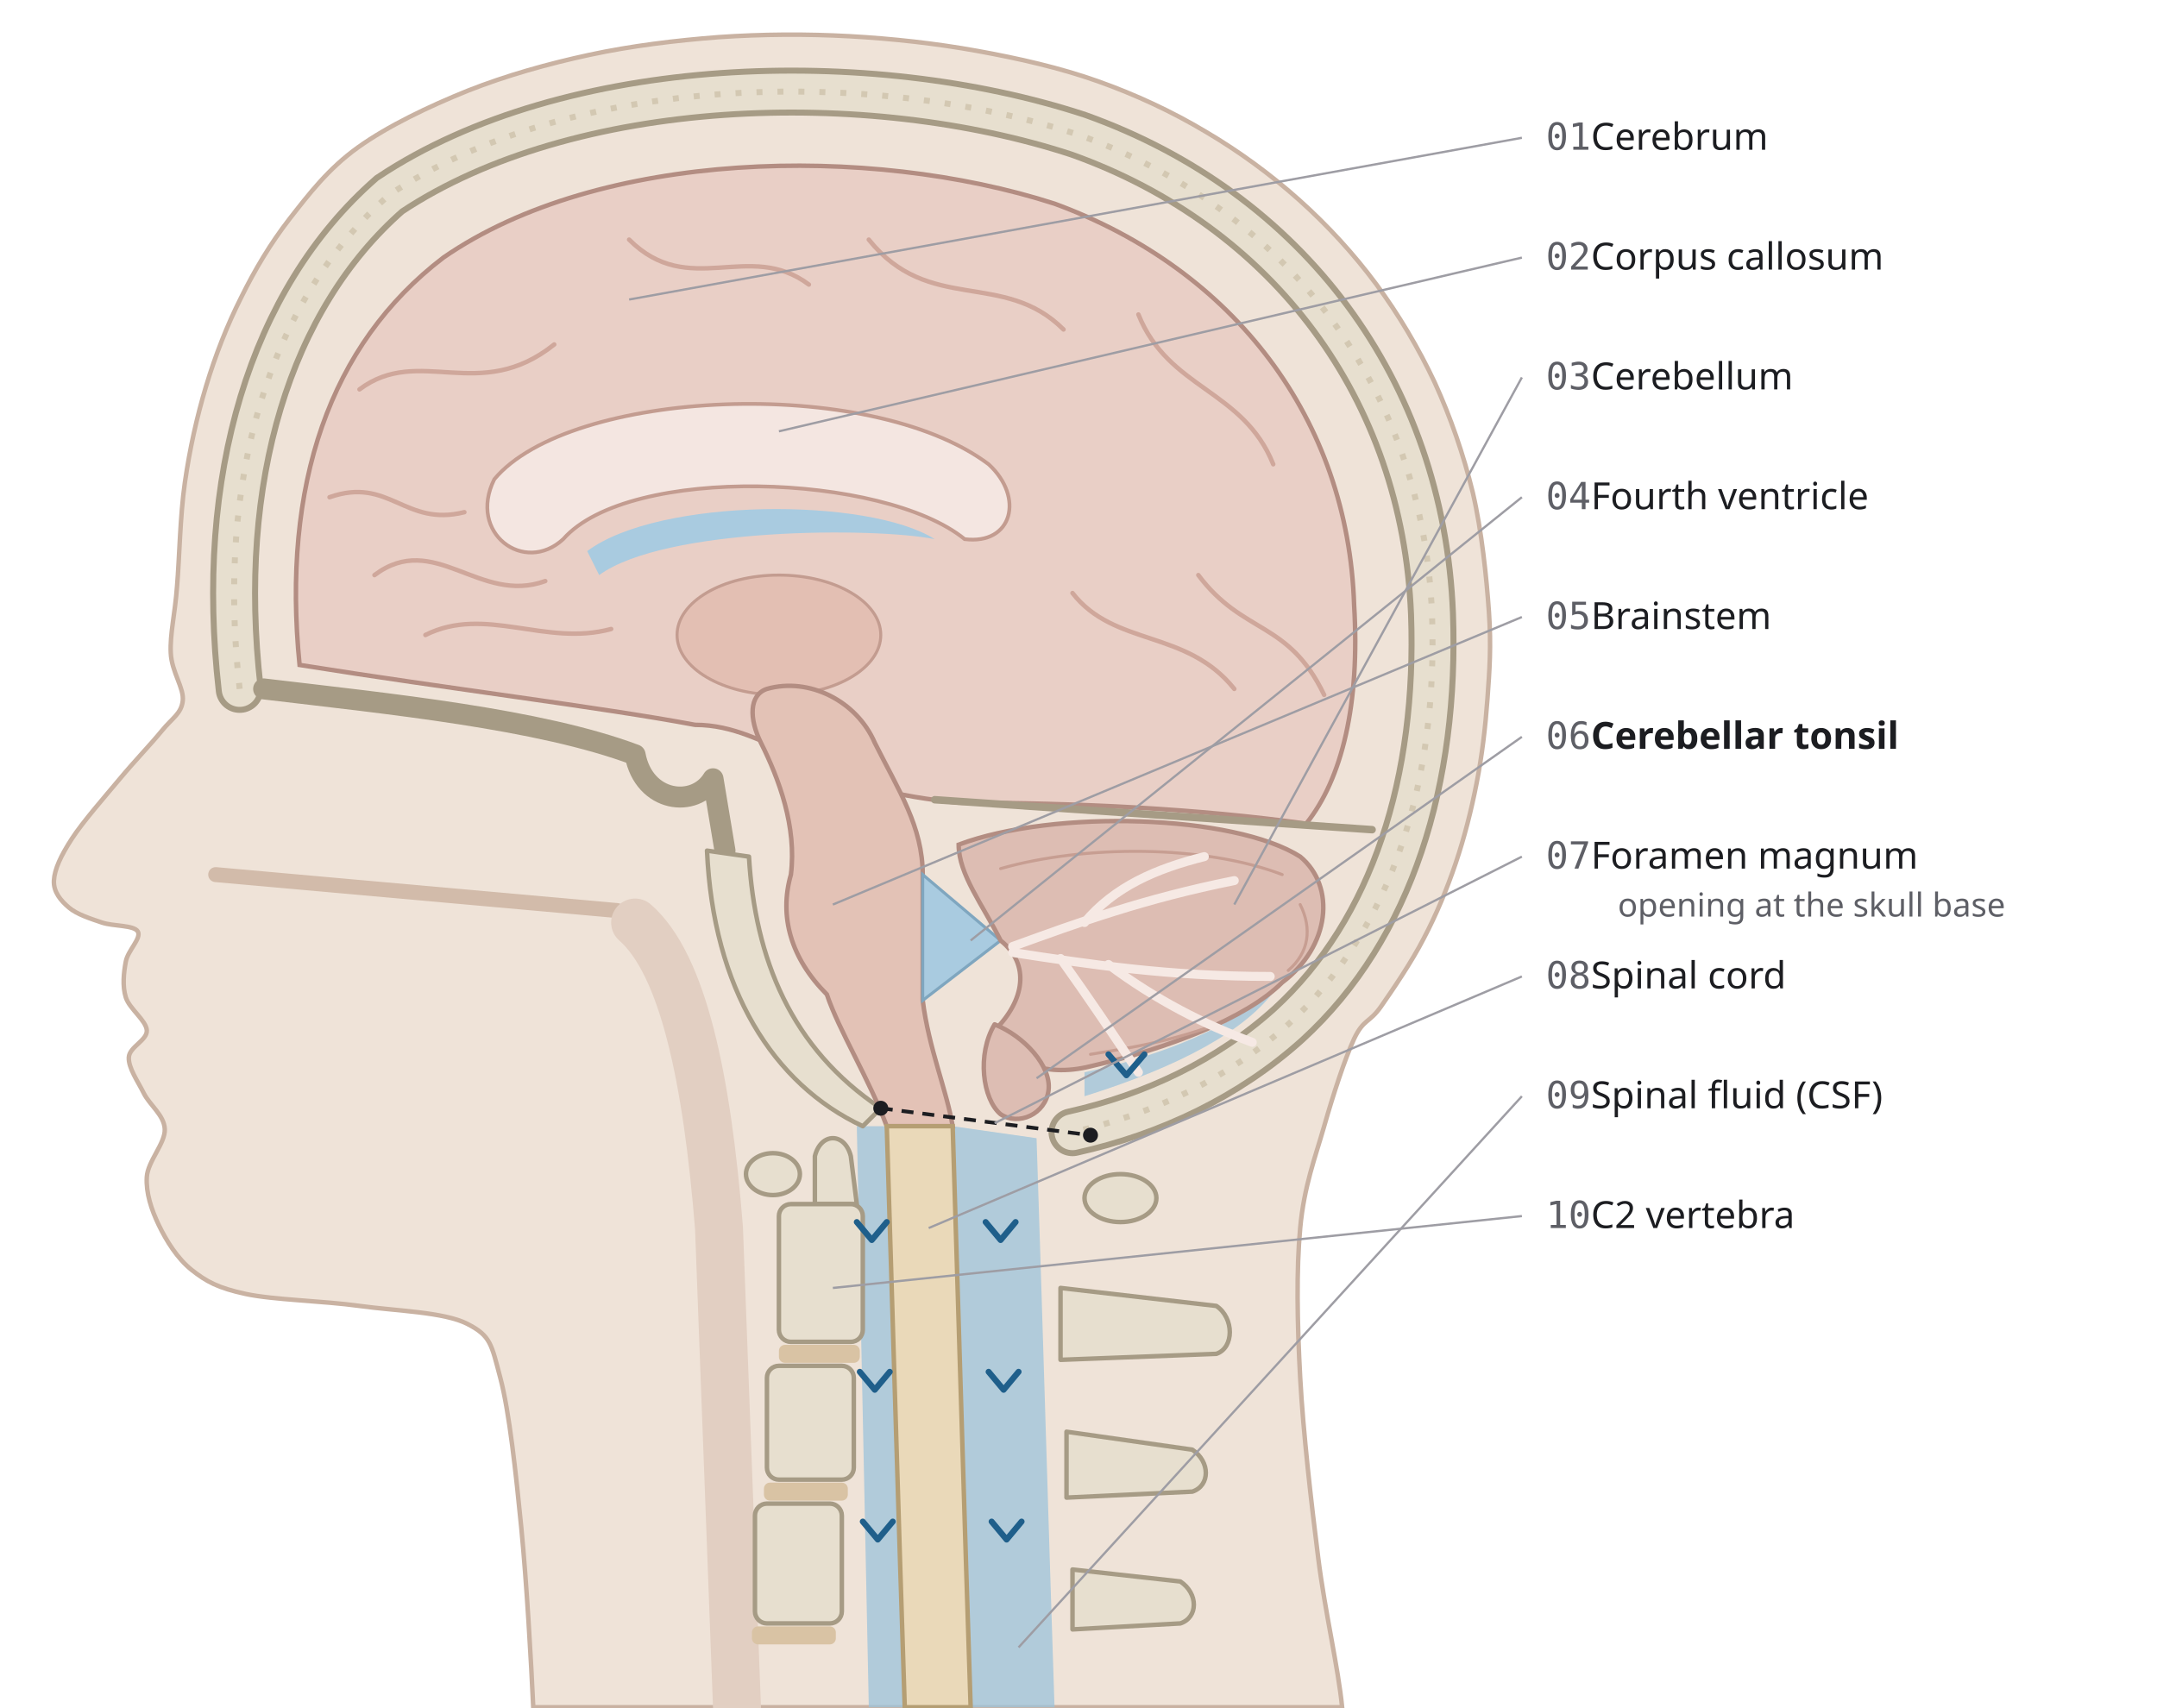
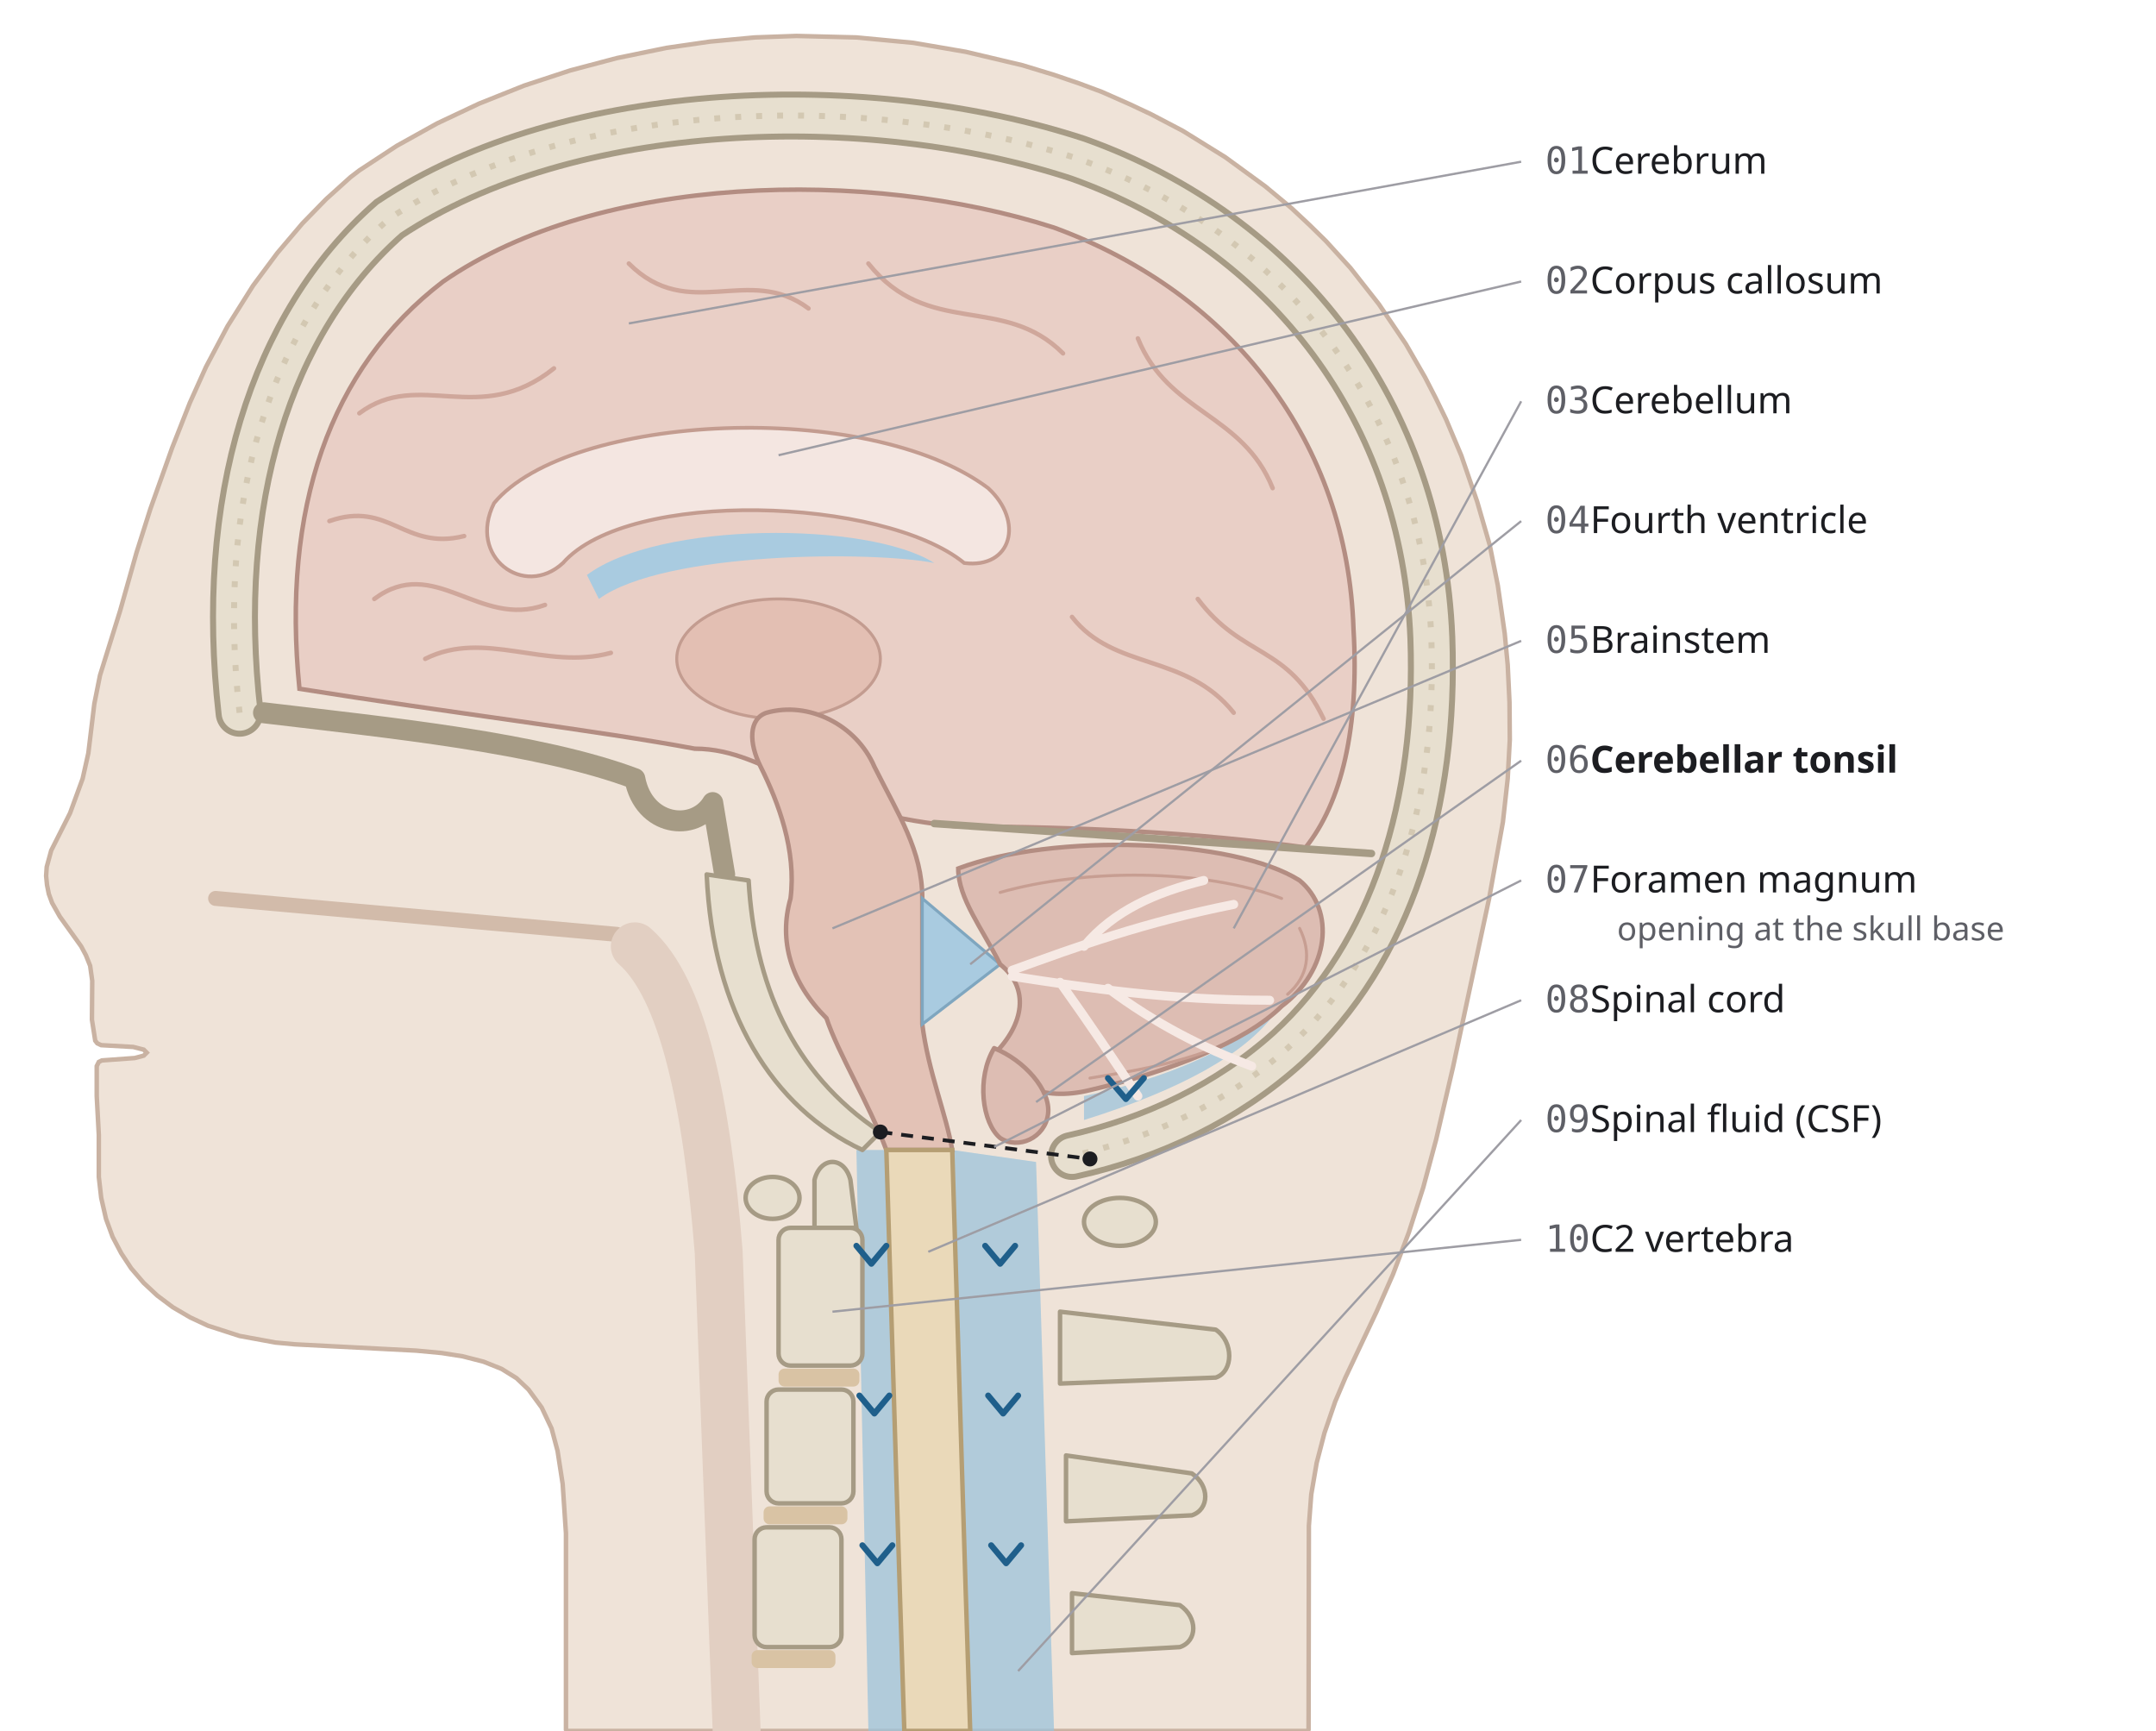
- <svg xmlns="http://www.w3.org/2000/svg" width="1440" height="1140" viewBox="40 70 720 570" font-family="IBM Plex Sans, system-ui, sans-serif" role="img" aria-label="Midline section, typical">
-   <path d="M99.1 265.7 C99.9 256.3 100.1 242.3 101.7 231.2 C103.3 220 105.7 209.2 108.8 198.9 C111.9 188.6 115.8 178.6 120.5 169.3 C125.1 160 130.2 151.4 136.7 143 C143.2 134.7 149.6 126.3 159.5 119.2 C169.4 112.1 183.2 105.5 196.1 100.3 C209 95.2 222.9 91.3 236.8 88.3 C250.8 85.3 265.5 83.5 279.9 82.4 C294.4 81.4 309.2 81.3 323.6 82.1 C338 82.9 352.4 84.5 366.2 87 C380 89.5 393.7 92.6 406.4 97.1 C419.1 101.6 431.3 107.3 442.5 114 C453.7 120.6 464.2 128.3 473.7 136.8 C483.2 145.3 491.9 154.8 499.4 164.9 C506.9 175.1 513.5 186.2 518.9 197.7 C524.2 209.3 528.5 221.7 531.6 234.4 C534.6 247.2 536.2 262.8 537 274.3 C537.8 285.8 537.2 293.8 536.5 303.4 C535.8 312.9 534.7 322.3 532.9 331.4 C531.1 340.6 528.8 349.6 525.9 358.2 C523 366.8 519.5 375.2 515.3 383.2 C511.2 391.2 504.9 400.4 501 406 C497.1 411.6 495.2 410.1 492 416.8 C488.9 423.5 485 435.5 482 446 C479 456.5 475.3 466 474 480 C472.7 494 473 511.7 474 530 C475 548.3 477.7 571.7 480 590 C482.3 608.3 486.7 626.7 488 640 L218 640 C217.3 625 215.8 598.3 214 580 C212.2 561.7 210 541.3 207 530 C204 518.7 203.8 516 196 512 C188.2 508 172.3 507.7 160 506 C147.7 504.3 131.3 504 122 502 C112.7 500 108.8 497.8 104 494 C99.2 490.2 95.5 484.2 93 479 C90.5 473.8 88.7 468.3 89 463 C89.3 457.7 95.2 451.7 95 447 C94.8 442.3 90 439 88 435 C86 431 82.8 426.5 83 423 C83.2 419.5 89.2 417.3 89 414 C88.8 410.7 83.2 406.8 82 403 C80.8 399.2 81.3 394.7 82 391 C82.7 387.3 87.3 383.2 86 381 C84.7 378.8 77.8 379.3 74 378 C70.2 376.7 65.7 375.3 63 373 C60.3 370.7 57.8 367.8 58 364 C58.2 360.2 60.3 355.7 64 350 C67.7 344.3 75 336 80 330 C85 324 90.5 318.3 94 314 C97.5 309.7 100.5 308.3 101 304 C101.5 299.7 97.3 294.4 97 288 C96.7 281.6 98.4 275.2 99.1 265.7 Z" fill="#EFE3D8" stroke="#C9B2A2" stroke-width="1.5" />
+ <svg xmlns="http://www.w3.org/2000/svg" width="1440" height="1156" viewBox="40 62 720 578" font-family="IBM Plex Sans, system-ui, sans-serif" role="img" aria-label="Midline section, typical">
+   <path d="M306 74 L292 74.5 L277 75.9 L262.5 78 L246 81.4 L230.5 85.5 L215 90.6 L200 96.6 L186 103.2 L172.5 110.7 L160 118.9 L157 121.2 L148.9 128.5 L141 136.6 L132.6 146.5 L124.5 157.4 L116 170.9 L108.8 184.5 L103.4 196.5 L97.5 211.5 L90.2 232 L85.6 246.5 L80.1 266 L73.4 287.5 L71.5 297 L69.5 313.5 L67.6 322 L63.4 333.5 L57.1 346 L55.6 351.5 L55.4 354.5 L55.7 357.5 L56.3 360.5 L57.4 363.5 L60 368.1 L67.1 378 L68.7 381 L70.1 384.5 L70.8 389.5 L70.7 402.5 L71.8 409.5 L72.5 410.4 L73.8 411 L84.5 411.6 L88 412.5 L89 413.5 L88 414.5 L85 415.3 L74 416.1 L73 416.6 L72.3 418 L72.3 428 L73 441 L73 455 L73.8 462 L75.4 469 L77.6 475 L80.5 480.5 L83.8 485.5 L88 490.4 L92.5 494.6 L97.7 498.5 L103.5 501.9 L109.5 504.7 L120 508.1 L132 510.3 L138.5 510.9 L179 513 L187.5 513.8 L194.5 514.9 L201.5 516.7 L207.5 519.1 L212.5 522.2 L216.5 526 L220.9 532 L224.2 539 L226.2 546.5 L227.9 557.5 L229 574 L229 639.5 L229.5 640 L476.5 640 L477 639.5 L477.1 571.5 L477.9 561 L479.7 550.5 L482.3 540.5 L485.9 530 L489.3 522 L499.7 500 L505.2 487.5 L510.5 473.5 L515.3 458.5 L519.6 442.5 L525.2 418.5 L537.3 362 L541.9 336.5 L543.5 322 L544.2 309 L544.1 296.5 L543.5 284 L542.5 273.5 L540.2 257.5 L537.5 244 L533.3 229.5 L528 214.1 L522.9 202 L519.5 195 L515.9 188 L509.5 176.9 L500.5 163.6 L491 151.5 L482.8 142.5 L477.5 137.3 L471.3 131.5 L462.5 124.2 L449.2 114.5 L435 105.7 L424.5 100.2 L417.5 96.9 L408 92.7 L400.5 89.9 L392 87 L381.5 83.8 L362.5 79.3 L345 76.3 L326 74.5 L306 74 Z" fill="#EFE3D8" stroke="#C9B2A2" stroke-width="1.5" />
  <path d="M112 362 L246 374" fill="none" stroke="#D2BBAA" stroke-width="5" stroke-linecap="round" />
  <path d="M252 378 C268 392 276 430 280 480 L286 640" fill="none" stroke="#E2CFC2" stroke-width="16" stroke-linecap="round" />
  <path d="M326 446 L336 446 L342 640 L330 640 Z" fill="#9CC3DA" fill-opacity="0.75" />
  <path d="M358 446 L386 450 C388 510 390 580 392 640 L364 640 C362 580 360 510 358 446 Z" fill="#9CC3DA" fill-opacity="0.75" />
  <path d="M402 428 C430 422 452 412 466 400 C456 414 434 426 402 436 Z" fill="#9CC3DA" fill-opacity="0.75" />
  <path d="M120 300 C112 230 130 170 170 135 C230 95 330 92 400 115 C470 140 515 200 518 275 C520 330 505 380 470 412 C450 430 425 442 398 448" fill="none" stroke="#A69B85" stroke-width="16" stroke-linecap="round" />
  <path d="M120 300 C112 230 130 170 170 135 C230 95 330 92 400 115 C470 140 515 200 518 275 C520 330 505 380 470 412 C450 430 425 442 398 448" fill="none" stroke="#E7DFCF" stroke-width="12" stroke-linecap="round" />
  <path d="M120 300 C112 230 130 170 170 135 C230 95 330 92 400 115 C470 140 515 200 518 275 C520 330 505 380 470 412 C450 430 425 442 398 448" fill="none" stroke="#D3C8B2" stroke-width="2" stroke-dasharray="2 5" />
  <path d="M128 300 C170 305 220 310 252 322 C255 338 272 340 278 330 L282 354" fill="none" stroke="#A69B85" stroke-width="7" stroke-linecap="round" stroke-linejoin="round" />
  <path d="M276 354 L290 356 C292 390 304 420 334 440 L328 446 C298 432 278 400 276 354 Z" fill="#E7DFCF" stroke="#A69B85" stroke-width="1.5" stroke-linejoin="round" />
  <path d="M140 292 C134 232 150 185 188 156 C240 120 330 118 392 138 C452 160 490 210 492 272 C494 305 488 330 476 345 C440 340 400 338 360 338 C340 336 322 332 305 322 C295 318 285 312 272 312 C240 306 190 300 140 292 Z" fill="#E9CFC6" stroke="#B38D82" stroke-width="1.5" />
  <path d="M160 200 C180 185 200 205 225 185 M250 150 C270 170 290 150 310 165 M330 150 C350 175 375 160 395 180 M420 175 C430 200 455 200 465 225 M165 262 C185 247 200 272 222 264 M440 262 C455 282 470 277 482 302 M150 236 C170 229 175 246 195 241 M398 268 C412 286 436 280 452 300 M182 282 C202 272 222 286 244 280" fill="none" stroke="#CFA79B" stroke-width="1.5" stroke-linecap="round" />
  <path d="M236 254 C260 236 330 236 352 250 C332 246 262 246 240 262 Z" fill="#A9CBE0" />
  <path d="M205 230 C230 200 330 195 370 225 C382 236 378 252 362 250 C335 228 250 225 228 250 C215 262 196 248 205 230 Z" fill="#F4E6E1" stroke="#C39C90" stroke-width="1.25" />
  <ellipse cx="300" cy="282" rx="34" ry="20" fill="#E3BFB3" stroke="#C39C90" stroke-width="1" />
  <path d="M352 337 L498 347" fill="none" stroke="#A69B85" stroke-width="2.5" stroke-linecap="round" />
  <path d="M296 300 C310 296 326 304 332 318 C340 334 348 346 348 362 L348 404 C350 420 356 434 358 446 L336 446 C330 430 320 414 316 402 C304 390 300 376 304 362 C306 346 300 330 294 318 C290 310 290 302 296 300 Z" fill="#E3C2B6" stroke="#B38D82" stroke-width="1.5" />
  <path d="M348 362 L374 384 L348 404 Z" fill="#A9CBE0" stroke="#7FA6BF" stroke-width="1" />
  <path d="M360 352 C392 340 452 342 474 356 C486 366 484 386 468 398 C456 410 430 420 404 426 C388 430 376 424 372 414 C382 404 384 392 374 384 C368 372 360 362 360 352 Z" fill="#DDBDB3" stroke="#B38D82" stroke-width="1.5" />
  <path d="M374 360 C402 352 442 352 468 362 M474 372 C478 380 477 388 470 394 M446 412 C430 418 416 420 404 422" fill="none" stroke="#C79E92" stroke-width="1" stroke-linecap="round" />
  <path d="M378 386 C400 378 422 370 452 364 M402 378 C412 366 426 360 442 356 M378 388 C404 392 430 396 464 396 M410 392 C426 404 442 412 458 418 M394 390 C404 404 412 416 420 428" fill="none" stroke="#F6E9E4" stroke-width="3" stroke-linecap="round" />
  <path d="M372 412 C382 416 391 426 390 434 C389 442 380 446 374 442 C368 437 366 422 372 412 Z" fill="#DDBDB3" stroke="#B38D82" stroke-width="1.5" stroke-linejoin="round" />
  <path d="M336 446 L358 446 C360 510 362 580 364 640 L342 640 C340 580 338 510 336 446 Z" fill="#EAD9B9" stroke="#B59E73" stroke-width="1.5" />
  <ellipse cx="298" cy="462" rx="9" ry="7" fill="#E7DFCF" stroke="#A69B85" stroke-width="1.5" />
  <path d="M312 456 C314 448 322 448 324 456 L326 472 L312 472 Z" fill="#E7DFCF" stroke="#A69B85" stroke-width="1.5" stroke-linejoin="round" />
  <rect x="300" y="472" width="28" height="46" rx="4" fill="#E7DFCF" stroke="#A69B85" stroke-width="1.5" />
  <rect x="300" y="519" width="27" height="6" rx="2" fill="#D9C3A4" />
  <rect x="296" y="526" width="29" height="38" rx="4" fill="#E7DFCF" stroke="#A69B85" stroke-width="1.5" />
  <rect x="295" y="565" width="28" height="6" rx="2" fill="#D9C3A4" />
  <rect x="292" y="572" width="29" height="40" rx="4" fill="#E7DFCF" stroke="#A69B85" stroke-width="1.5" />
  <rect x="291" y="613" width="28" height="6" rx="2" fill="#D9C3A4" />
  <ellipse cx="414" cy="470" rx="12" ry="8" fill="#E7DFCF" stroke="#A69B85" stroke-width="1.5" />
  <path d="M394 500 L446 506 C452 510 452 520 446 522 L394 524 Z" fill="#E7DFCF" stroke="#A69B85" stroke-width="1.5" stroke-linejoin="round" />
  <path d="M396 548 L438 554 C444 558 444 566 438 568 L396 570 Z" fill="#E7DFCF" stroke="#A69B85" stroke-width="1.5" stroke-linejoin="round" />
  <path d="M398 594 L434 598 C440 602 440 610 434 612 L398 614 Z" fill="#E7DFCF" stroke="#A69B85" stroke-width="1.5" stroke-linejoin="round" />
  <path d="M326 478 L331 484 L336 478 M327 528 L332 534 L337 528 M328 578 L333 584 L338 578 M369 478 L374 484 L379 478 M370 528 L375 534 L380 528 M371 578 L376 584 L381 578 M410 422 L416 429 L422 422" fill="none" stroke="#1F5F8B" stroke-width="2" stroke-linecap="round" stroke-linejoin="round" />
  <line x1="334" y1="440" x2="404" y2="449" stroke="#1C1D21" stroke-width="1.25" stroke-dasharray="4 3" />
  <circle cx="334" cy="440" r="2.5" fill="#1C1D21" />
  <circle cx="404" cy="449" r="2.5" fill="#1C1D21" />
  <g font-size="12.5" fill="#1C1D21">
    <g stroke="#9E9DA4" stroke-width="0.75" fill="none">
      <path d="M250 170 L548 116" />
      <path d="M300 214 L548 156" />
      <path d="M452 372 L548 196" />
      <path d="M364 384 L548 236" />
      <path d="M318 372 L548 276" />
      <path d="M386 430 L548 316" />
      <path d="M372 445 L548 356" />
      <path d="M350 480 L548 396" />
      <path d="M380 620 L548 436" />
      <path d="M318 500 L548 476" />
    </g>
    <text x="556" y="120">
      <tspan font-family="IBM Plex Mono, monospace" fill="#5E5F66">01  </tspan>Cerebrum</text>
    <text x="556" y="160">
      <tspan font-family="IBM Plex Mono, monospace" fill="#5E5F66">02  </tspan>Corpus callosum</text>
    <text x="556" y="200">
      <tspan font-family="IBM Plex Mono, monospace" fill="#5E5F66">03  </tspan>Cerebellum</text>
    <text x="556" y="240">
      <tspan font-family="IBM Plex Mono, monospace" fill="#5E5F66">04  </tspan>Fourth ventricle</text>
    <text x="556" y="280">
      <tspan font-family="IBM Plex Mono, monospace" fill="#5E5F66">05  </tspan>Brainstem</text>
    <text x="556" y="320" font-weight="600">
      <tspan font-family="IBM Plex Mono, monospace" fill="#5E5F66" font-weight="400">06  </tspan>Cerebellar tonsil</text>
    <text x="556" y="360">
      <tspan font-family="IBM Plex Mono, monospace" fill="#5E5F66">07  </tspan>Foramen magnum</text>
    <text x="580" y="376" font-size="11" fill="#5E5F66">opening at the skull base</text>
    <text x="556" y="400">
      <tspan font-family="IBM Plex Mono, monospace" fill="#5E5F66">08  </tspan>Spinal cord</text>
    <text x="556" y="440">
      <tspan font-family="IBM Plex Mono, monospace" fill="#5E5F66">09  </tspan>Spinal fluid (CSF)</text>
    <text x="556" y="480">
      <tspan font-family="IBM Plex Mono, monospace" fill="#5E5F66">10  </tspan>C2 vertebra</text>
  </g>
</svg>
